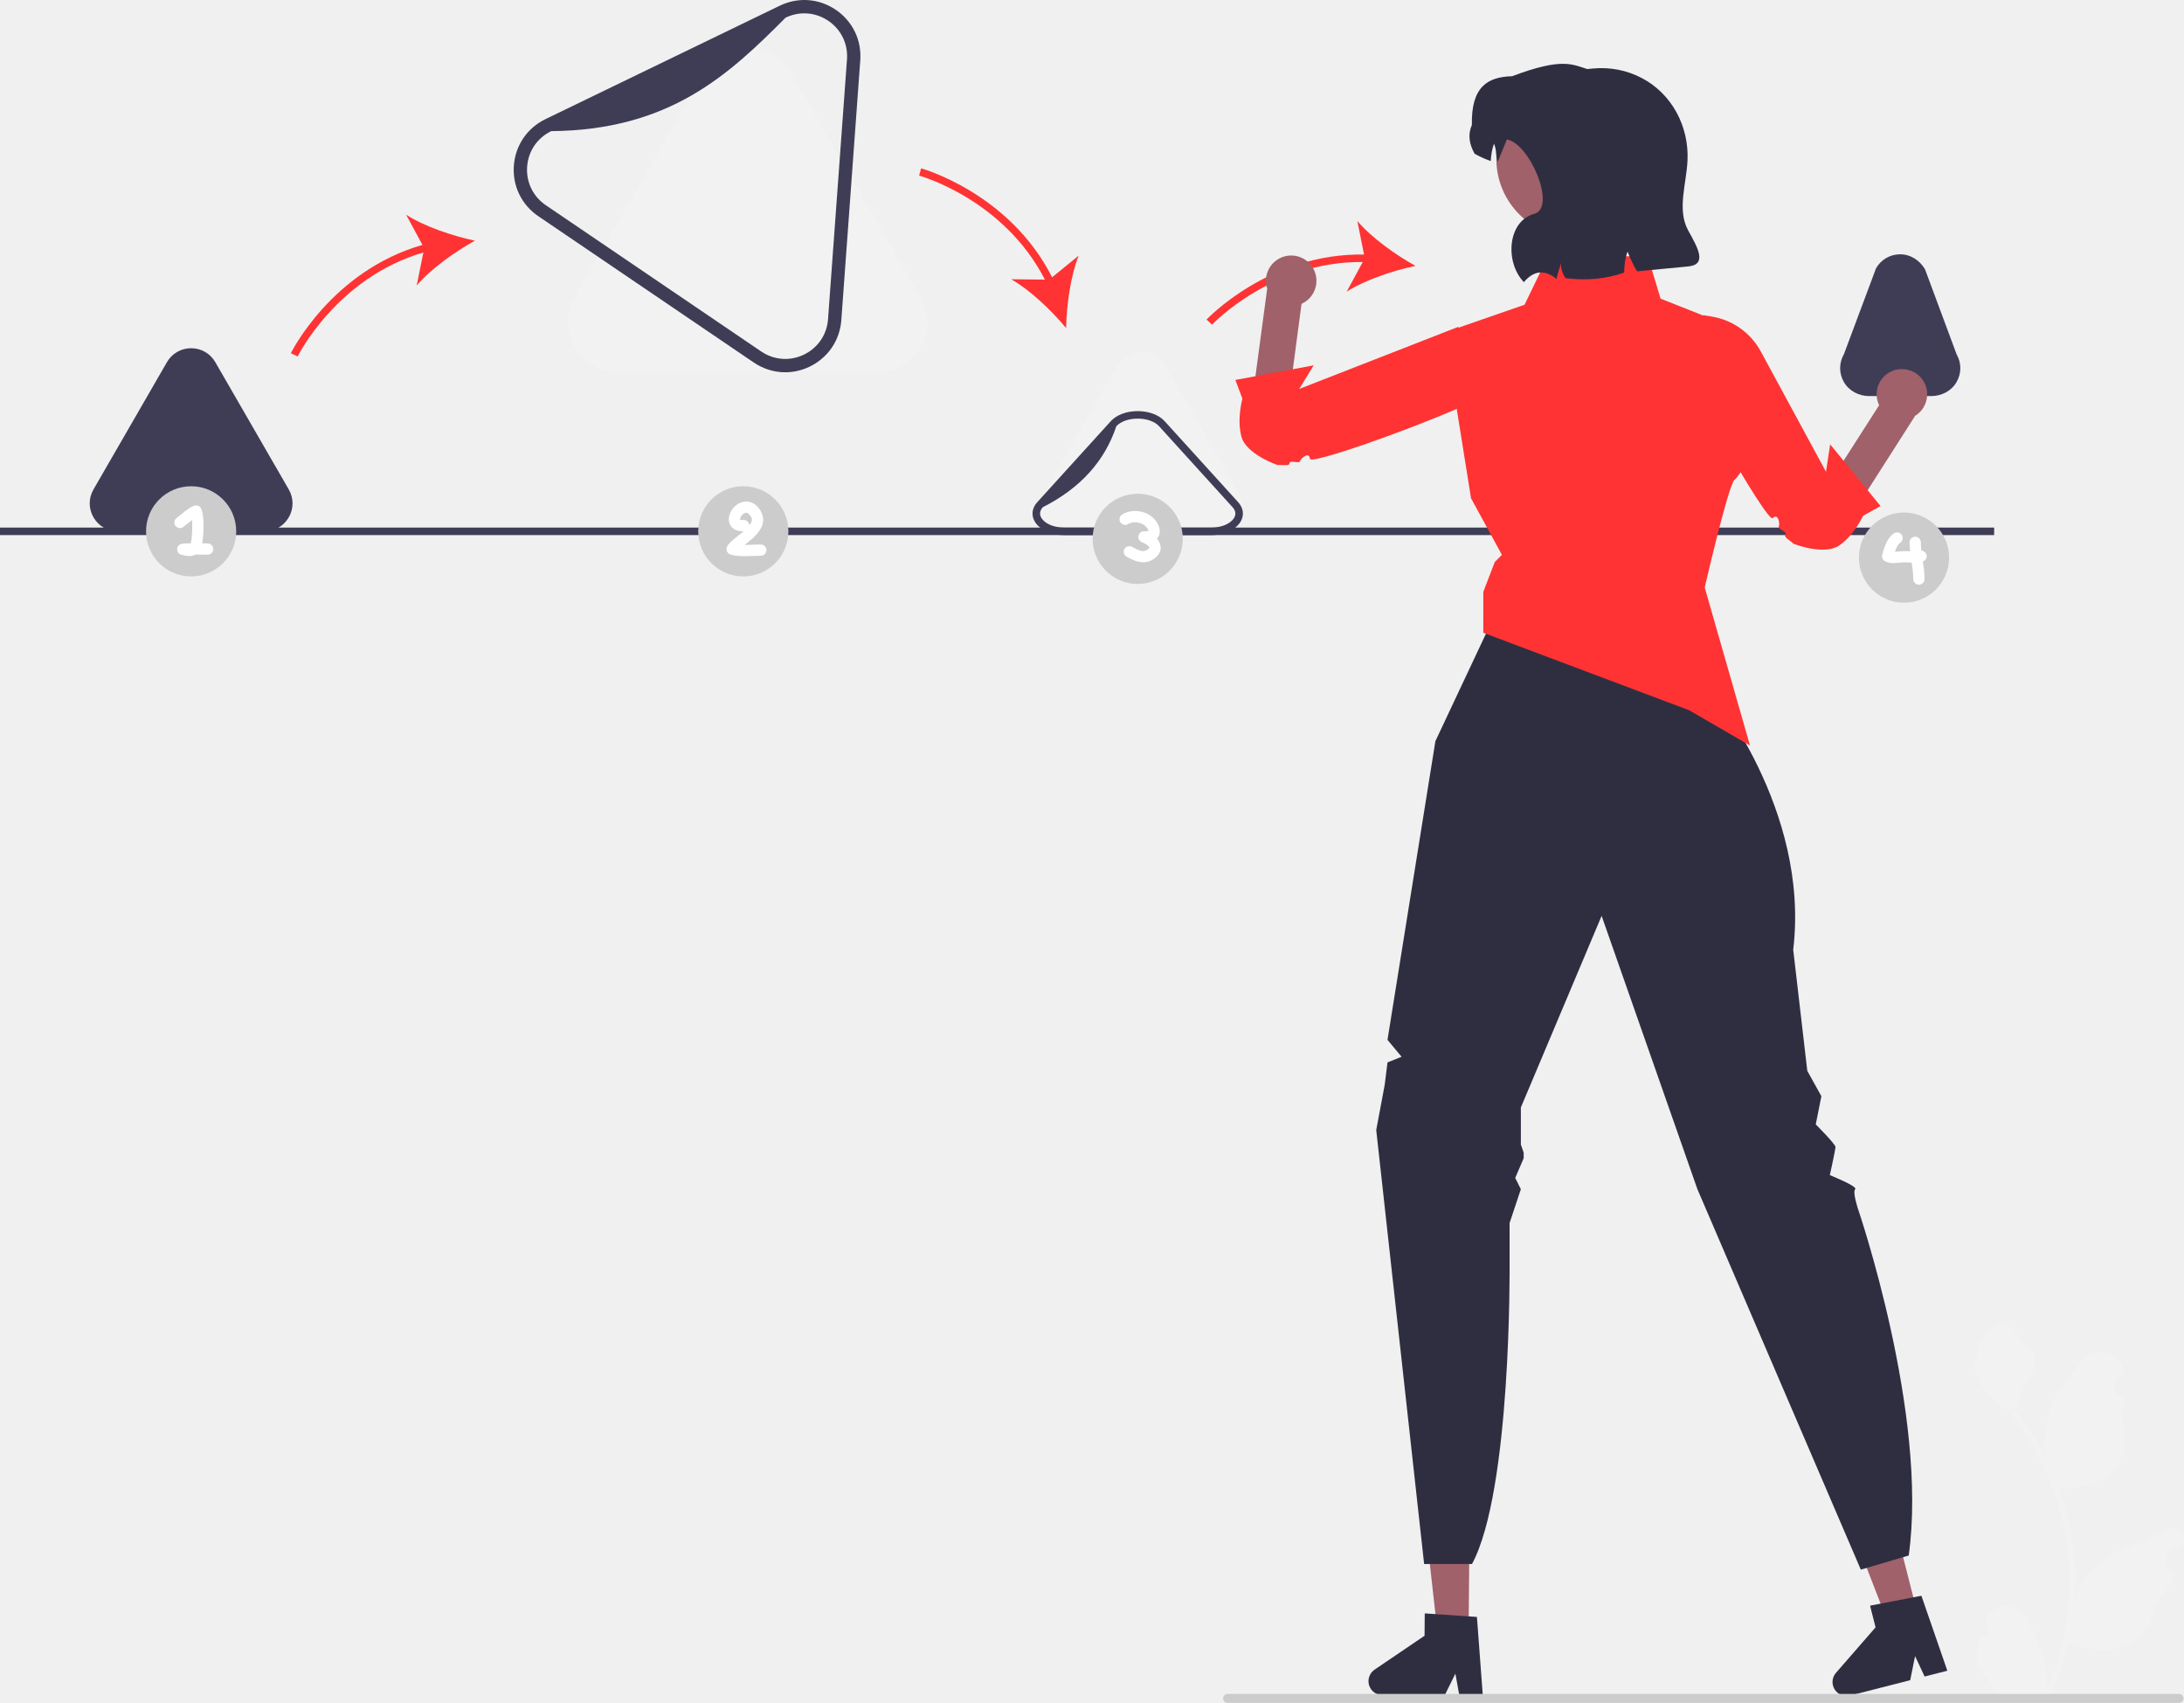
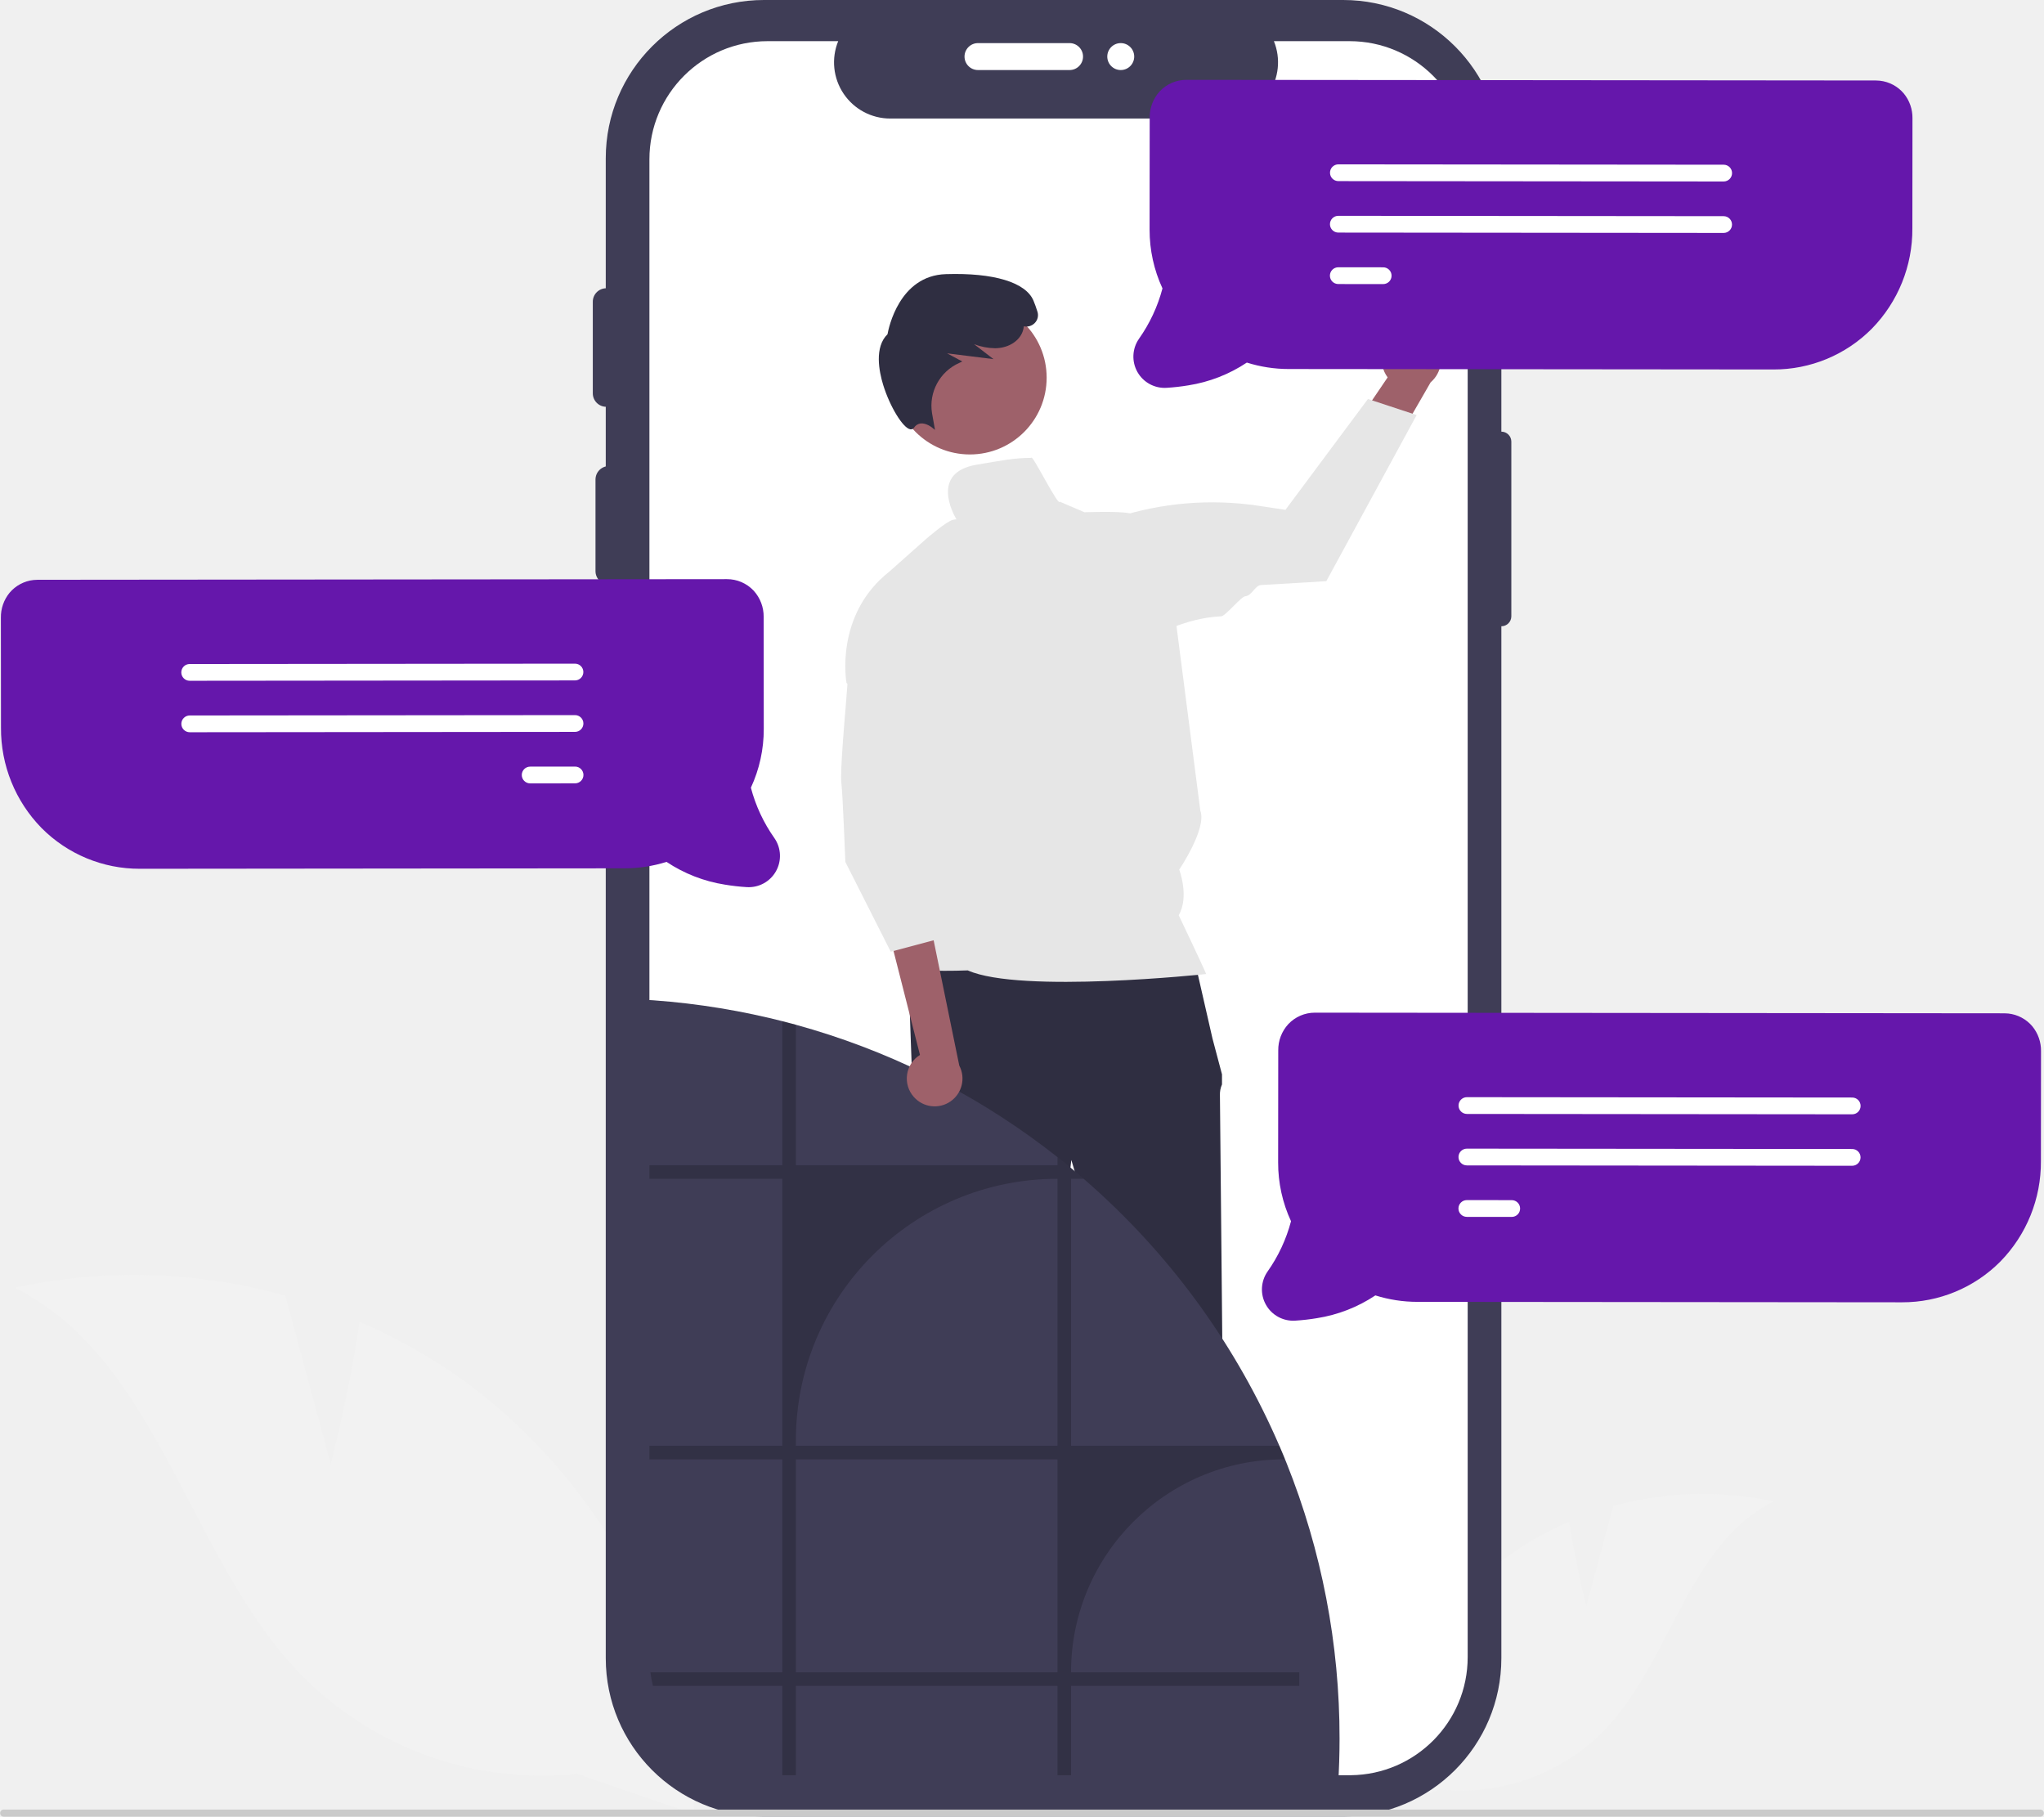
- <svg xmlns="http://www.w3.org/2000/svg" width="581.426" height="453.249" viewBox="0 0 581.426 453.249">
-   <path d="M151.159,85.779c0,2.264,.596,4.528,1.788,6.591,2.383,4.127,6.651,6.591,11.417,6.591h69.314c4.766,0,9.034-2.465,11.417-6.591,1.191-2.063,1.788-4.327,1.788-6.591s-.596-4.528-1.788-6.591l-34.657-60.028c-2.383-4.127-6.651-6.591-11.417-6.591-4.765,0-9.033,2.465-11.417,6.591l-34.657,60.028c-1.191,2.063-1.788,4.327-1.788,6.591Z" fill="#f2f2f2" />
-   <path d="M276.882,134.985c0,1.277,.336,2.554,1.008,3.718,1.344,2.328,3.752,3.718,6.441,3.718h39.102c2.689,0,5.097-1.39,6.441-3.718,.672-1.164,1.008-2.441,1.008-3.718s-.336-2.554-1.008-3.718l-19.551-33.863c-1.344-2.328-3.752-3.718-6.441-3.718-2.688,0-5.096,1.39-6.441,3.718l-19.551,33.863c-.672,1.164-1.008,2.441-1.008,3.718Z" fill="#f2f2f2" />
-   <path d="M23.882,133.985c0,1.277,.336,2.554,1.008,3.718,1.344,2.328,3.752,3.718,6.441,3.718h39.102c2.689,0,5.097-1.39,6.441-3.718,.672-1.164,1.008-2.441,1.008-3.718s-.336-2.554-1.008-3.718l-19.551-33.863c-1.344-2.328-3.752-3.718-6.441-3.718-2.688,0-5.096,1.39-6.441,3.718l-19.551,33.863c-.672,1.164-1.008,2.441-1.008,3.718Z" fill="#3f3d56" />
-   <path d="M489.882,97.985c0,1.258,.326,2.517,.979,3.667,1.358,2.394,4.003,3.77,6.755,3.77h16.531c2.752,0,5.397-1.376,6.755-3.77,.652-1.15,.979-2.408,.979-3.667,0-1.277-.336-2.554-1.008-3.718l-8.384-22.574c-1.387-2.402-3.914-4.036-6.687-4.007-2.656,.027-5.029,1.413-6.361,3.718l-8.551,22.863c-.672,1.164-1.008,2.441-1.008,3.718Z" fill="#3f3d56" />
-   <path d="M322.433,142.422h-39.102c-2.966,0-5.651-1.007-7.181-2.693-.83-.914-1.268-1.964-1.268-3.037,0-1.073,.438-2.123,1.268-3.037l19.552-21.539c1.531-1.687,4.215-2.693,7.181-2.693,2.966,0,5.651,1.007,7.181,2.693l19.551,21.539c.83,.914,1.268,1.964,1.268,3.037,0,1.073-.438,2.124-1.268,3.037-1.53,1.687-4.215,2.693-7.181,2.693Zm-19.551-31c-2.411,0-4.542,.762-5.7,2.038-3.043,9.151-9.437,16.401-19.551,21.539-.497,.548-.749,1.118-.749,1.693,0,.576,.252,1.146,.749,1.693,1.158,1.275,3.289,2.037,5.701,2.037h39.102c2.412,0,4.542-.762,5.701-2.037,.497-.548,.749-1.117,.749-1.693,0-.576-.252-1.146-.749-1.693l-19.551-21.539c-1.158-1.275-3.289-2.037-5.7-2.037Z" fill="#3f3d56" />
-   <path d="M209.039,99.088c-2.926,0-5.83-.876-8.376-2.605l-57.347-38.933c-4.473-3.036-6.909-8.069-6.517-13.461,.193-2.642,1.065-5.174,2.526-7.324,1.458-2.148,3.49-3.895,5.875-5.05L207.59,1.518c4.866-2.358,10.444-1.949,14.915,1.088,4.474,3.037,6.911,8.07,6.517,13.461l-5.043,69.131c-.193,2.643-1.065,5.175-2.525,7.323-1.46,2.15-3.492,3.897-5.875,5.05-2.096,1.015-4.325,1.517-6.54,1.517ZM214.124,3.552c-1.69,0-3.389,.383-4.99,1.157-15.152,15.222-30.868,29.929-62.39,30.197-1.825,.885-3.377,2.216-4.487,3.85-1.11,1.636-1.774,3.57-1.922,5.591-.3,4.114,1.558,7.954,4.971,10.271l57.347,38.933c3.413,2.316,7.664,2.626,11.381,.83,1.824-.884,3.376-2.215,4.487-3.851,1.11-1.634,1.774-3.567,1.921-5.59l5.043-69.131c.301-4.114-1.558-7.953-4.971-10.271-1.942-1.318-4.157-1.986-6.39-1.986Z" fill="#3f3d56" />
-   <rect y="140.422" width="530.882" height="2" fill="#3f3d56" />
-   <path d="M112.461,65.187c-24.182,6.938-34.916,28.599-35.024,28.822l1.8,.872c.104-.215,10.384-20.914,33.473-27.689l-1.776,8.791c3.76-4.41,10.201-9.004,15.509-11.924-5.928-1.247-13.427-3.766-18.308-6.89l4.327,8.018Z" fill="#ff3333" />
-   <path d="M245.213,44.806l-.518,1.932c.23,.062,22.49,6.276,33.476,27.684l-8.969-.095c5.037,2.866,10.757,8.331,14.622,12.997,.113-6.056,1.18-13.895,3.334-19.276l-7.064,5.754c-11.351-22.45-34.641-28.931-34.881-28.995Z" fill="#ff3333" />
-   <path d="M376.837,70.77c-5.303-2.928-11.735-7.533-15.488-11.95l1.789,8.933c-25.146-.451-41.761,17.121-41.929,17.302l1.466,1.36c.162-.174,16.045-16.945,40.114-16.671l-4.272,7.885c4.887-3.115,12.391-5.621,18.321-6.859Z" fill="#ff3333" />
-   <g>
-     <g>
-       <polygon points="390.977 434.204 382.655 434.133 378.97 401.283 391.254 401.387 390.977 434.204" fill="#a0616a" />
-       <path d="M394.736,451.042l-1.548-20.673-2.173-.145-8.865-.607-2.852-.19-.054,5.949-13.293,9.019c-1.005,.688-1.621,1.829-1.63,3.042-.018,1.693,1.114,3.142,2.662,3.604,.326,.1,.67,.154,1.032,.154l16.544,.136,.145-.29,2.753-5.578,1.005,5.578,.054,.326,6.248,.054-.027-.38Z" fill="#2f2e41" />
-     </g>
-     <g>
-       <polygon points="510.361 429.009 502.297 431.068 490.341 400.249 502.243 397.211 510.361 429.009" fill="#a0616a" />
-       <path d="M518.297,444.328l-6.779-19.591-2.138,.415-8.726,1.679-2.806,.545,1.468,5.766-10.547,12.116c-.796,.922-1.1,2.183-.798,3.358,.415,1.642,1.88,2.753,3.495,2.804,.341,.013,.687-.022,1.037-.115l16.029-4.096,.066-.317,1.236-6.096,2.397,5.136,.136,.301,6.054-1.544-.123-.361Z" fill="#2f2e41" />
-     </g>
-     <path d="M400.136,159.018l49.128,8.558v7.654s3.375-.461,3.375,1.789v3.951l2.731,2.731s26.52,31.57,22.02,69.072l3.75,32.252,3.75,6.75-1.5,7.5s5.25,5.25,5.25,6c0,.75-1.5,7.5-1.5,7.5,0,0,7.5,3,6.75,3.75s.75,5.25,.75,5.25c0,0,18.751,54.753,13.501,92.256l-12.751,3.75-43.503-101.256-25.502-72.754-21.501,51.003v9.863l.75,2.138v1.5l-2.25,5.25,1.5,3-3,9.001v11.251s.5,60.004-10.001,79.505h-12.751l-12.751-115.507,2.25-12.001,.75-6,3.75-1.5-3.75-4.5,12.751-79.505,18.001-38.252Z" fill="#2f2e41" />
-     <path d="M412.107,68.211h26.57l3.402,11.275,10.535,4.172c7.303,2.892,11.918,10.152,11.436,17.992l-.161,2.615,2.734,16.007s-3.245,6.12-4.864,7.433-7.93,28.668-7.93,28.668l12.053,42.049-16.243-9.402-54.757-20.598,.004-10.904,3.057-7.941,1.898-1.898-8.22-15.054-7.059-44.12,21.305-7.397,6.241-12.898Z" fill="#ff3333" />
-     <g>
-       <path d="M332.72,111.35l4.614-34.4,.064,.013c-.555-1.579-.529-3.365,.218-5.009,1.537-3.382,5.525-4.878,8.907-3.341,3.382,1.537,4.878,5.525,3.341,8.907-.704,1.549-1.925,2.696-3.364,3.344l-3.346,25.176,44.069-16.779s17.188,9.273,10.71,11.703c-4.215,1.581-50.097,18.875-58.485,18.47-4.177-.202-7.283-3.938-6.727-8.083Z" fill="#a0616a" />
-       <path d="M397.692,92.749l5.77,8.286c-9.475,6.816-54.555,23.143-54.727,21.1-.172-2.043-2.416-.188-2.645,.601s-2.793-.391-2.778,.536-2.137,.355-3.213,.503c0,0-8.35-2.839-9.609-7.566s.269-10.087,.269-10.087l-1.878-4.992,20.851-3.887-3.861,6.29,42.256-16.499,9.565,5.716Z" fill="#ff3333" />
-     </g>
-     <g>
-       <path d="M491.112,140.014l18.672-29.232-.057-.032c1.8-1.058,3.118-2.944,3.307-5.32,.211-2.656-1.248-5.254-3.629-6.451-3.913-1.968-8.423,.159-9.551,4.154-.462,1.637-.27,3.3,.41,4.722l-13.689,21.374-18.338-33.152c-3.394-6.137-10.03-9.907-17.019-9.331-2.685,.221-4.397,1.09-3.177,3.269,2.197,3.926,26.058,46.726,32.722,51.829,3.319,2.541,8.1,1.693,10.35-1.829Z" fill="#a0616a" />
-       <path d="M453.523,83.9l-9.75,2.602c2.834,11.315,26.708,52.86,28.157,51.412,1.449-1.448,1.965,1.415,1.632,2.165s2.384,1.503,1.774,2.201,1.402,1.649,2.128,2.457c0,0,8.205,3.22,12.215,.424,4.011-2.796,6.302-7.872,6.302-7.872l4.653-2.598-13.406-16.419-1.111,7.292-17.369-32.038c-2.673-4.931-7.476-8.349-13.01-9.26l-2.215-.365Z" fill="#ff3333" />
-     </g>
-     <circle cx="419.23" cy="42.31" r="20.867" fill="#a0616a" />
-     <path d="M391.846,33.26c-.221-10.211,4.218-12.806,10.708-12.969,13.397-5.082,16.096-3.093,20.016-1.912l1.508-.144c4.629-.442,9.068,.499,12.905,2.487,8.095,4.186,12.709,12.937,12.267,22.038-.306,6.275-2.836,13.095,.18,18.573,2.523,4.574,5.185,9.09-.009,9.587l-13.6,1.299c-.978-1.586-1.717-3.214-2.534-5.242-.61,1.652-.884,3.594-.898,5.57-4.969,1.788-10.208,2.155-15.641,1.494-.738-1.268-1.369-2.657-1.094-4.107-.474,1.429-1.014,2.846-1.253,4.331-3.162-2.603-6.064-2.287-8.718,.833-5.146-5.393-4.324-16.27,2.77-18.188,6.001-1.622-1.158-18.742-7.286-19.792-.039-.007-2.409,6.01-2.454,5.886-.666-1.842-.156-2.749-.973-4.777-.51,1.393-.79,2.988-.869,4.636-1.431-.493-2.864-1.137-4.292-1.939-1.464-2.569-1.847-5.125-.732-7.665Z" fill="#2f2e41" />
-   </g>
-   <path d="M527.167,435.916c2.066,.129,3.208-2.437,1.645-3.933l-.155-.618c.02-.05,.041-.099,.062-.148,2.089-4.982,9.17-4.947,11.241,.042,1.839,4.428,4.179,8.864,4.756,13.546,.258,2.067,.142,4.172-.316,6.2,4.308-9.411,6.575-19.687,6.575-30.021,0-2.597-.142-5.193-.433-7.783-.239-2.119-.568-4.224-.995-6.31-2.306-11.277-7.299-22.018-14.5-30.99-3.462-1.892-6.349-4.851-8.093-8.397-.626-1.279-1.117-2.655-1.35-4.056,.394,.052,1.486-5.949,1.188-6.317,.549-.833,1.532-1.247,2.131-2.06,2.982-4.043,7.091-3.337,9.236,2.157,4.582,2.313,4.627,6.148,1.815,9.837-1.789,2.347-2.035,5.522-3.604,8.035,.162,.207,.329,.407,.491,.614,2.961,3.798,5.522,7.88,7.681,12.169-.61-4.766,.291-10.508,1.826-14.21,1.748-4.217,5.025-7.769,7.91-11.415,3.466-4.379,10.573-2.468,11.184,3.083,.006,.054,.012,.107,.017,.161-.429,.242-.848,.499-1.259,.77-2.339,1.547-1.531,5.174,1.241,5.602l.063,.01c-.155,1.544-.42,3.074-.807,4.579,3.702,14.316-4.29,19.53-15.701,19.764-.252,.129-.497,.258-.749,.381,1.156,3.255,2.08,6.594,2.764,9.979,.614,2.99,1.04,6.013,1.279,9.049,.297,3.83,.271,7.68-.052,11.503l.019-.136c.82-4.211,3.107-8.145,6.427-10.87,4.946-4.063,11.933-5.559,17.268-8.824,2.568-1.572,5.859,.459,5.411,3.437l-.022,.143c-.794,.323-1.569,.698-2.319,1.117-.429,.242-.848,.499-1.259,.77-2.339,1.547-1.531,5.174,1.241,5.602l.063,.01c.045,.006,.084,.013,.129,.019-1.363,3.236-3.262,6.239-5.639,8.829-2.315,12.497-12.256,13.683-22.89,10.044h-.006c-1.163,5.064-2.861,10.011-5.044,14.726h-18.02c-.065-.2-.123-.407-.181-.607,1.666,.103,3.346,.006,4.986-.297-1.337-1.641-2.674-3.294-4.011-4.935-.032-.032-.058-.065-.084-.097-.678-.84-1.363-1.673-2.041-2.512l-0-.001c-.042-2.578,.267-5.147,.879-7.64l.001-0Z" fill="#f2f2f2" />
-   <path d="M325.616,452.059c0,.66,.53,1.19,1.19,1.19h253.29c.66,0,1.19-.53,1.19-1.19,0-.66-.53-1.19-1.19-1.19h-253.29c-.66,0-1.19,.53-1.19,1.19Z" fill="#ccc" />
-   <circle cx="197.882" cy="141.422" r="12" fill="#ccc" />
-   <circle cx="302.882" cy="143.422" r="12" fill="#ccc" />
-   <circle cx="506.882" cy="148.422" r="12" fill="#ccc" />
-   <circle cx="50.882" cy="141.422" r="12" fill="#ccc" />
-   <path d="M55.276,144.638c-.482-.001-.963-.007-1.445-.013,.016-.092,.033-.184,.047-.275,.221-1.472,.324-2.962,.313-4.45-.011-1.422-.077-2.951-.545-4.305-.342-.99-1.284-1.304-2.203-.896-1.619,.717-3.014,2.145-4.293,3.058-.658,.47-.974,1.308-.538,2.052,.381,.651,1.39,1.011,2.052,.538,.897-.641,1.656-1.323,2.466-1.935,.028,.37,.048,.74,.056,1.11,.029,1.276-.029,2.558-.175,3.826-.007,.062-.044,.321-.04,.299-.011,.075-.022,.15-.035,.225-.042,.243-.09,.485-.157,.723l-.007,.022c-.707,.011-1.414,.031-2.121,.085-.742,.057-1.381,.527-1.473,1.301-.086,.725,.339,1.453,1.074,1.646,1.238,.325,2.652,.593,3.837-.041,1.062,.006,2.125,.03,3.187,.031,.811,.001,1.5-.69,1.5-1.5,0-.814-.686-1.499-1.5-1.5Z" fill="#fff" />
-   <g>
-     <path d="M199.235,136.703l-.008-.005c.02,.018,.036,.033,.048,.041-.014-.012-.027-.024-.04-.036Z" fill="#fff" />
-     <path d="M202.543,144.922c-1.271,.005-2.538,.098-3.809,.119-.176,.003-.336,.001-.502,.002,.626-.497,1.254-.99,1.856-1.516,1.586-1.387,3.296-3.308,3.054-5.578-.244-2.283-2.324-4.698-4.788-4.458-1.966,.192-3.6,1.732-4.161,3.596-.312,1.038-.203,2.189,.469,3.058,.778,1.006,2.07,1.319,3.292,1.258-.094,.082-.182,.171-.277,.251-.758,.642-1.552,1.238-2.318,1.87-.654,.541-1.329,1.13-1.755,1.877-.483,.847-.041,1.935,.896,2.203,2.615,.749,5.37,.326,8.042,.317,.811-.003,1.5-.687,1.5-1.5,0-.811-.686-1.503-1.5-1.5Zm-3.041-5.07l-0-.003c.036-.05,.033-.042,0,.003Zm-.556-3.322c-.076-.039-.144-.082,0,0h0Zm.091,.035c-.003,.007-.033-.006-.068-.023,.038,.012,.069,.021,.068,.023Zm-2.029,1.7l.001,.01-.006-.013,.004,.003Zm-.02-.013l.009,.026c-.031-.031-.058-.058-.059-.058,.023,.002,.034,.02,.05,.032Zm.014,.04l.001,.004c-.134-.066-.075-.045-.001-.004Zm.007,.021l.001,.003-.001-.003Zm.379,.092c-.012-0-.025-.002-.038-.003-.068-.02-.141-.035-.211-.05,.021,.013,.044,.024,.055,.043-.008-.014-.043-.032-.079-.049l-.004-.001c-.028-.006-.029-.009-.046-.013,.029,.021,.049,.042,.043,.057-.001,.001-.031-.029-.064-.062,.026,.077,.016,.14-.007,.014,0-.006,0-.01,0-.016l-.007-.002-.001-.002-0-.009-.001-.001,.001-0-0-.001-.005-.002-.002-.002-0-0,.007,.004-.004-.033c.007,.01,.007,.021,.012,.032-.001-.064-.005-.147-.008-.203,.008-.042,.017-.084,.028-.124,.016-.059,.083-.235,.104-.299,.042-.079,.083-.159,.13-.236,.032-.053,.138-.201,.18-.263,.066-.074,.156-.175,.191-.21,.061-.061,.125-.117,.188-.175,.054-.049,.215-.234,.047-.044-.154,.174-.022,.018,.056-.029,.072-.043,.143-.089,.217-.129l.027-.011c-.046,.008-.055-.001,.072-.037l.024-.007c.03-.014,.061-.028,.069-.041-.008,.014-.028,.023-.044,.034l.152-.043c-.016-.003-.034,0-.047-.008,.004,.002,.03,.004,.055,.005l.03-.008c.197-.056,.138-.009,.048,.011,.062,.001,.128,.001,.187-0-.1-.018-.193-.071,.002-.014l.044,.012c.033-.002,.06-.003,.064-.006-.013,.009-.037,.007-.058,.008,.048,.013,.115,.032,.168,.049l.008,.005c.073,.042,.146,.084,.219,.128,.017,.01,.023,.015,.036,.024-.016-.015-.029-.025-.05-.047,.017,.018,.038,.034,.057,.052,.068,.046,.077,.062,.04,.036,.053,.045,.105,.091,.154,.139,.087,.085,.164,.178,.247,.266,.013,.014,.019,.019,.028,.028l.017,.027c.121,.187,.222,.383,.336,.573,.005,.012,.01,.024,.013,.037,.025,.09,.049,.182,.076,.271,.005,.015,.007,.02,.011,.031,.002,.094,.01,.187,.008,.281l-.003,.071c-.007,.05-.016,.11-.022,.137-.02,.086-.044,.171-.07,.256-.01,.033-.023,.066-.033,.099-.174,.302-.346,.595-.536,.886-.036-.753-.702-1.484-1.493-1.437-.207,.012-.412,.01-.619,.005Z" fill="#fff" />
-     <path d="M197.038,138.309l0,.005-.001-0,.001,0,0,.002-.005-.004-.003-.001v.001l.009,.009,0,.005,.006,.002,.001,.001-0-.001,.022,.006-.026-.017-.001-.003c.023,.01,.046,.02,.076,.034l.023,.006c-.035-.02-.07-.035-.1-.04l-.002-.005Z" fill="#fff" />
-     <path d="M198.557,136.492c-.032-.001-.055-.002-.078-.003l-.008,.002c.03,.005,.056,.007,.086,.001Z" fill="#fff" />
-     <path d="M198.796,136.492l-.006-.002-.046,.001c.02,.004,.034,.001,.052,0Z" fill="#fff" />
-     <polygon points="197.033 138.312 197.038 138.313 197.03 138.31 197.033 138.312" fill="#fff" />
-     <polygon points="197.03 138.31 197.03 138.31 197.03 138.31 197.03 138.31" fill="#fff" />
-     <path d="M198.318,136.534l-.024,.007c-.037,.017-.068,.031-.097,.043,.034-.006,.082-.025,.121-.05Z" fill="#fff" />
-   </g>
-   <path d="M308.149,143.569c-.054-.067-.123-.12-.181-.184,.201-.202,.382-.43,.514-.715,.741-1.603-.12-3.335-1.208-4.545-2.031-2.258-5.933-2.792-8.503-1.203-.667,.412-.985,1.36-.538,2.052,.431,.669,1.338,.979,2.052,.538,.111-.068,.224-.129,.337-.193,.033-.019,.051-.03,.068-.041,.016-.005,.026-.008,.05-.016,.25-.087,.501-.151,.759-.209,.033-.008,.052-.013,.069-.017,.018-0,.031-0,.059-.002,.134-.007,.267-.019,.401-.021,.24-.004,.476,.015,.715,.034,.054,.009,.109,.019,.163,.03,.133,.026,.265,.057,.395,.092,.212,.057,.42,.128,.624,.208,.057,.028,.171,.08,.203,.096,.117,.06,.232,.125,.344,.193,.111,.068,.214,.148,.325,.216-.283-.173-.034-.024,.034,.038,.164,.149,.311,.314,.455,.483,.018,.024,.038,.051,.058,.08,.073,.106,.142,.215,.206,.327,.012,.021,.071,.133,.109,.205,.021,.057,.062,.16,.069,.183,.011,.037,.018,.071,.025,.102-.039,.016-.079,.031-.107,.038-.08,.021-.162,.034-.243,.049-.037,.005-.106,.013-.177,.018-.231,.016-.463,.019-.694,.019-.748,.001-1.375,.57-1.473,1.301-.104,.774,.364,1.385,1.074,1.646,.002,.001,.08,.031,.142,.054,.059,.027,.156,.069,.176,.078,.192,.093,.381,.194,.564,.304,.111,.067,.217,.139,.325,.209l.045,.029c.145,.117,.286,.241,.414,.376,.074,.078,.216,.333,.061,.055,.035,.062,.078,.129,.12,.188,.01,.014,.014,.018,.022,.027l.001,.004c.002,.007,.01,.034,.019,.064-.024,.046-.049,.091-.078,.134,.108-.186,.009-.012-.073,.073-.186,.192-.282,.262-.481,.384-.099,.06-.202,.116-.307,.167-.028,.008-.142,.051-.187,.064-.092,.027-.186,.047-.28,.067-.036,.004-.115,.014-.172,.016-.118,.004-.235-.002-.353-.005-.031-.001-.053-.001-.07-0l-.024-.007c-.234-.059-.468-.104-.699-.178-.117-.038-.231-.081-.346-.122-.051-.018-.07-.025-.085-.03,.008,.002,.008,0-.038-.021-.482-.222-.947-.474-1.409-.734-.684-.385-1.67-.186-2.052,.538-.375,.71-.192,1.641,.538,2.052,1.302,.734,2.667,1.413,4.185,1.502,1.63,.097,3.263-.713,4.252-1.993,.996-1.289,.79-2.881-.192-4.099Zm-2.35-2.219c.023-.033,.021-.036,.033-.055,.024-.029,.03-.035-.033,.055Zm.051-.086l.01-.017c.012,.002,.043-.008,.126-.061-.045,.029-.091,.052-.136,.078Zm.197,4.586c.006,.025,.01,.045,.006,.047l-.006-.047Z" fill="#fff" />
-   <path d="M512.872,147.637c-.19-.587-.746-1.068-1.366-1.105-.078-.723-.134-1.449-.14-2.181-.006-.784-.686-1.536-1.5-1.5-.808,.036-1.506,.659-1.5,1.5,.006,.805,.068,1.599,.156,2.386-.571-.034-1.143-.076-1.714-.055-.686,.025-1.366,.135-2.051,.181-.098,.007-.195-.001-.292,.002,.095-.284,.191-.568,.304-.845,.019-.042,.045-.101,.068-.148,.043-.091,.088-.181,.134-.27,.099-.191,.206-.379,.325-.559,.04-.06,.272-.34,.031-.062,.072-.083,.14-.167,.216-.246,.055-.057,.114-.109,.172-.162,.023-.017,.051-.037,.089-.061,.664-.417,.987-1.356,.538-2.052-.429-.665-1.341-.985-2.052-.538-1.944,1.221-2.603,3.644-3.207,5.718-.186,.639,.124,1.359,.689,1.694,1.513,.898,3.284,.438,4.925,.353,.743-.038,1.494,.024,2.242,.061,.217,1.454,.414,2.905,.418,4.383,.002,.785,.688,1.536,1.5,1.5,.811-.036,1.502-.659,1.5-1.5-.004-1.592-.225-3.141-.456-4.682,.702-.28,1.22-1.038,.97-1.811Zm-7.164-3.059c-.05,.044-.052,.039,0,0h0Z" fill="#fff" />
+ <svg xmlns="http://www.w3.org/2000/svg" data-name="Layer 1" width="683.763" height="607.631" viewBox="0 0 683.763 607.631">
+   <path d="M788.784,683.304l8.985-33.366a111.491,111.491,0,0,1,53.62-1.573c-28.81,14.518-34.299,53.621-56.785,76.755a67.062,67.062,0,0,1-54.728,19.588l-23.179,7.96A112.375,112.375,0,0,1,759.568,668.909a108.549,108.549,0,0,1,23.494-13.769C785.086,669.111,788.784,683.304,788.784,683.304Z" transform="translate(-258.1184 -146.1844)" fill="#f2f2f2" />
+   <path d="M368.749,635.862,353.585,579.548a188.17,188.17,0,0,0-90.499-2.656c48.625,24.502,57.889,90.499,95.839,129.544a113.185,113.185,0,0,0,92.367,33.06l39.12,13.434A189.662,189.662,0,0,0,418.059,611.567a183.204,183.204,0,0,0-39.652-23.238C374.99,611.908,368.749,635.862,368.749,635.862Z" transform="translate(-258.1184 -146.1844)" fill="#f2f2f2" />
+   <path d="M760.354,290.558h0V199.111a52.927,52.927,0,0,0-52.927-52.927H513.686A52.927,52.927,0,0,0,460.759,199.111V700.794a52.927,52.927,0,0,0,52.927,52.927H707.428a52.927,52.927,0,0,0,52.927-52.927V355.651h0a3.338,3.338,0,0,0,3.338-3.338v-58.417A3.338,3.338,0,0,0,760.354,290.558Z" transform="translate(-258.1184 -146.1844)" fill="#3f3d56" />
+   <path d="M749.09,199.474V700.433a39.5,39.5,0,0,1-39.088,39.503,3.471,3.471,0,0,1-.433.018H514.885a39.525,39.525,0,0,1-39.521-39.521V199.474a39.525,39.525,0,0,1,39.521-39.521h23.626a18.792,18.792,0,0,0,17.391,25.879H666.895a18.805,18.805,0,0,0,17.373-25.879h25.302A39.525,39.525,0,0,1,749.09,199.474Z" transform="translate(-258.1184 -146.1844)" fill="#fff" />
+   <path d="M461.83,341.716a4.511,4.511,0,0,1-4.505-4.505V306.575a4.505,4.505,0,0,1,9.011,0V337.211A4.511,4.511,0,0,1,461.83,341.716Z" transform="translate(-258.1184 -146.1844)" fill="#3f3d56" />
+   <path d="M460.929,282.246a4.511,4.511,0,0,1-4.505-4.505V247.104a4.505,4.505,0,0,1,9.011,0v30.636A4.511,4.511,0,0,1,460.929,282.246Z" transform="translate(-258.1184 -146.1844)" fill="#3f3d56" />
+   <path d="M580.771,165.107a4.511,4.511,0,0,1,4.505-4.505h30.636a4.505,4.505,0,0,1,0,9.011H585.276A4.511,4.511,0,0,1,580.771,165.107Z" transform="translate(-258.1184 -146.1844)" fill="#fff" />
+   <path d="M461.83,393.978a4.511,4.511,0,0,1-4.505-4.505V358.837a4.505,4.505,0,0,1,9.011,0v30.636A4.511,4.511,0,0,1,461.83,393.978Z" transform="translate(-258.1184 -146.1844)" fill="#3f3d56" />
+   <circle cx="374.914" cy="18.922" r="4.505" fill="#fff" />
+   <polygon points="332.956 574.34 345.082 574.339 350.85 527.569 332.954 527.569 332.956 574.34" fill="#9e616a" />
+   <path d="M587.981,716.565l3.413-0,13.325-5.419,7.142,5.418h.001a15.219,15.219,0,0,1,15.218,15.218v.495l-39.098.001Z" transform="translate(-258.1184 -146.1844)" fill="#2f2e41" />
+   <polygon points="389.29 574.34 401.416 574.339 407.184 527.569 389.288 527.569 389.29 574.34" fill="#9e616a" />
+   <path d="M644.315,716.565l3.413-0,13.325-5.419,7.142,5.418h.001a15.219,15.219,0,0,1,15.218,15.218v.495l-39.098.001Z" transform="translate(-258.1184 -146.1844)" fill="#2f2e41" />
+   <path d="M657.101,464.572l-95.271,2.485,1.657,46.393s-1.657,12.427,1.657,15.74,4.971,3.314,3.314,9.113,7.097,15.271,6.034,16.334-3.549,6.862-3.549,6.862l8.284,47.221s5.799,82.016,7.456,83.672,3.314,0,1.657,4.142-3.314,2.485-1.657,4.142a61.015,61.015,0,0,1,4.142,4.971h20.029s1.51-8.284,1.51-9.113,1.657-5.799,1.657-6.628-1.464-2.293-1.464-2.293a27.255,27.255,0,0,1-1.021-5.163c0-1.657-4.971-65.447-4.971-65.447l9.941-82.844L640.532,615.348s0,71.246,1.657,72.903,1.657.828.828,4.142-4.142,2.485-1.657,4.971,3.314-1.657,2.485,2.485l-.828,4.142,24.853.356s3.314-6.983,1.657-9.468-1.557-1.807.464-5.874,2.85-4.896,2.021-5.724-.828-5.235-.828-5.235l-4.142-79.266s-.828-83.672-.828-86.158a8.263,8.263,0,0,1,.688-3.727V505.521l-3.174-11.954Z" transform="translate(-258.1184 -146.1844)" fill="#2f2e41" />
+   <circle cx="324.447" cy="126.32" r="25.682" fill="#9e616a" />
+   <path d="M570.896,289.973l-1.039-.833c-.02-.016-1.993-1.581-3.876-1.307a3.077,3.077,0,0,0-2.102,1.4,1.221,1.221,0,0,1-1.251.533c-2.443-.385-6.855-7.615-9.078-14.877-1.371-4.479-2.987-12.594,1.464-16.918.345-1.958,3.895-19.607,19.503-20.097,16.058-.511,26.749,2.732,29.328,8.879.439,1.046.882,2.277,1.316,3.659a3.757,3.757,0,0,1-.972,3.89,3.925,3.925,0,0,1-3.577,1.02,7.268,7.268,0,0,1-.612,2.282c-1.403,3.041-4.935,5.025-8.996,5.056a20.469,20.469,0,0,1-7.036-1.357L590.467,266.3l-15.527-1.932,5.086,2.719-1.019.484a15.647,15.647,0,0,0-9.105,16.81Z" transform="translate(-258.1184 -146.1844)" fill="#2f2e41" />
+   <path d="M652.422,452.296c3.613-6.24.172-15.256.172-15.256s9.349-13.822,7.055-19.718l-11.009-85.307s-3.441-9.176-11.47-13.764c-2.203-1.259-13.765-.764-16.302-.743l-8.236-3.521c-.479,1.747-9.462-16.464-9.509-14.653-5.735,0-9.429.791-18.352,2.294-15.494,2.611-7.687,16.611-6.706,18.263a8.103,8.103,0,0,0-1.174.163c-2.019.379-8.901,6.332-8.901,6.332l-12.308,10.931c-18.547,14.556-14.395,37.267-14.395,37.267l27.047,27.219-11.849,54.61s5.035,8.109,2.432,11.746,22.941,2.592,22.941,2.592c17.63,7.857,79.741,1.216,79.741,1.216C660.738,469.719,652.422,452.296,652.422,452.296Z" transform="translate(-258.1184 -146.1844)" fill="#e6e6e6" />
+   <path d="M259.309,753.816H940.691a1.191,1.191,0,0,0,0-2.381H259.309a1.191,1.191,0,0,0,0,2.381Z" transform="translate(-258.1184 -146.1844)" fill="#cacaca" />
+   <path d="M706.228,727.724q0,7.785-.49,15.44a3.022,3.022,0,0,1-.43.02h-194.68a39.534,39.534,0,0,1-38.34-29.9,37.341,37.341,0,0,1-.85-4.53,38.852,38.852,0,0,1-.33-5.09v-223.25a247.295,247.295,0,0,1,44.46,6.28c1.43.33,2.85.68,4.26,1.04.09.02.18.05.27.07,1.43.36,2.85.74,4.26,1.13a246.328,246.328,0,0,1,83.25,40.99c1.43,1.07,2.85,2.17,4.26,3.28l.27.21q3.54,2.79,6.97,5.72c.51.43,1.02.87,1.52,1.32,1.23,1.06,2.46,2.14,3.66,3.23a248.139,248.139,0,0,1,61.8,86.06c.47,1.07.92,2.15,1.37,3.23q.27.66.54,1.32c.17.4.33.8.49,1.2A247.055,247.055,0,0,1,706.228,727.724Z" transform="translate(-258.1184 -146.1844)" fill="#3f3d56" />
+   <path d="M616.398,705.524a71.221,71.221,0,0,1,71.23-71.23h.37q-.27-.66-.54-1.32c-.45-1.08-.9-2.16-1.37-3.23h-69.69v-89.29h4.23c-.5-.45-1.01-.89-1.52-1.32q-3.435-2.925-6.97-5.72l-.27-.21v2.7h-87.51v-46.97c-1.41-.39-2.83-.77-4.26-1.13-.09-.02-.18-.05-.27-.07v48.17h-44.46v4.55h44.46v89.29h-44.46v4.55h44.46v71.23h-44.13a37.342,37.342,0,0,0,.85,4.53h43.28v29.9h4.53v-29.9h87.51v29.9h4.53v-29.9h76.35v-4.53Zm-4.53,0h-87.51v-71.23h87.51Zm0-75.78h-87.51v-1.78a87.511,87.511,0,0,1,87.51-87.51Z" transform="translate(-258.1184 -146.1844)" opacity="0.2" />
+   <path d="M563.803,513.064a9.251,9.251,0,0,1,2.065-14.034L554.2,453.162l15.952,6.113,8.866,43.313A9.301,9.301,0,0,1,563.803,513.064Z" transform="translate(-258.1184 -146.1844)" fill="#9e616a" />
+   <path d="M542.33,365.862,540.889,384.179s-1.791,20.123-1.322,23.844,1.342,26.445,1.342,26.445l15.185,30.04,17.205-4.588-1.03-14.092,1.03,12.945,2.294-11.47-5.735-19.499,3.441-6.882-1.735-23.102Z" transform="translate(-258.1184 -146.1844)" fill="#e6e6e6" />
+   <path d="M937.978,489.45a12.225,12.225,0,0,0-8.025-4.273,12.531,12.531,0,0,0-1.338-.073L698.009,484.889a12.205,12.205,0,0,0-8.919,3.827,12.771,12.771,0,0,0-3.372,8.814l-.035,37.461a46.421,46.421,0,0,0,4.309,19.654,52.3,52.3,0,0,1-7.864,16.852,10.458,10.458,0,0,0,9.276,16.4,70.793,70.793,0,0,0,7.254-.825,48.933,48.933,0,0,0,19.553-7.616,46.728,46.728,0,0,0,14.003,2.155l162.155.151a46.131,46.131,0,0,0,32.911-13.634,47.497,47.497,0,0,0,13.567-33.573l.034-36.771A12.793,12.793,0,0,0,937.978,489.45Z" transform="translate(-258.1184 -146.1844)" fill="#6517ab" />
+   <path d="M877.724,518.883l-128.889-.12a2.804,2.804,0,1,1,.005-5.609l128.889.12a2.804,2.804,0,0,1-.005,5.609Z" transform="translate(-258.1184 -146.1844)" fill="#fff" />
+   <path d="M877.708,536.096l-128.889-.12a2.804,2.804,0,1,1,.005-5.609l128.889.12a2.804,2.804,0,0,1-.005,5.609Z" transform="translate(-258.1184 -146.1844)" fill="#fff" />
+   <path d="M763.823,553.203l-15.02-.014a2.804,2.804,0,1,1,.005-5.609l15.02.014a2.804,2.804,0,0,1-.005,5.609Z" transform="translate(-258.1184 -146.1844)" fill="#fff" />
+   <path d="M261.319,344.45a12.225,12.225,0,0,1,8.025-4.273,12.531,12.531,0,0,1,1.338-.073l230.607-.215a12.205,12.205,0,0,1,8.919,3.827,12.771,12.771,0,0,1,3.372,8.814l.035,37.461a46.421,46.421,0,0,1-4.309,19.654,52.3,52.3,0,0,0,7.864,16.852,10.458,10.458,0,0,1-9.276,16.4,70.793,70.793,0,0,1-7.254-.825,48.933,48.933,0,0,1-19.553-7.616,46.728,46.728,0,0,1-14.003,2.155l-162.155.151a46.131,46.131,0,0,1-32.911-13.634,47.497,47.497,0,0,1-13.567-33.573l-.034-36.771A12.793,12.793,0,0,1,261.319,344.45Z" transform="translate(-258.1184 -146.1844)" fill="#6517ab" />
+   <path d="M318.765,371.081a2.808,2.808,0,0,1,2.802-2.807l128.889-.12a2.804,2.804,0,0,1,.005,5.609l-128.889.12A2.808,2.808,0,0,1,318.765,371.081Z" transform="translate(-258.1184 -146.1844)" fill="#fff" />
+   <path d="M318.781,388.294a2.808,2.808,0,0,1,2.802-2.807l128.889-.12a2.804,2.804,0,0,1,.005,5.609l-128.889.12A2.808,2.808,0,0,1,318.781,388.294Z" transform="translate(-258.1184 -146.1844)" fill="#fff" />
+   <path d="M432.666,405.401a2.808,2.808,0,0,1,2.802-2.807l15.02-.014a2.804,2.804,0,0,1,.005,5.609l-15.02.014A2.808,2.808,0,0,1,432.666,405.401Z" transform="translate(-258.1184 -146.1844)" fill="#fff" />
+   <path d="M725.791,257.743a9.83,9.83,0,0,0-3.478,14.667l-19.608,28.912,18.152.235,15.837-27.491A9.884,9.884,0,0,0,725.791,257.744Z" transform="translate(-258.1184 -146.1844)" fill="#9e616a" />
+   <path d="M732.017,285.008l-30.207,55.544-.269.018c-.222.015-9.832.651-21.57,1.288-1.98.107-3.146,3.619-5.212,3.724-1.423.072-6.675,6.673-8.111,6.741-12.794.608-20.132,6.455-25,6-6.598-.55-15.388-18.701-20.182-23.268l-.112-.12-.017-.163a14.724,14.724,0,0,1,10.018-15.453,104.296,104.296,0,0,1,47.678-3.979l9.092,1.368,27.598-37.068Z" transform="translate(-258.1184 -146.1844)" fill="#e6e6e6" />
+   <path d="M894.978,177.45a12.225,12.225,0,0,0-8.025-4.273,12.531,12.531,0,0,0-1.338-.073L655.009,172.889a12.205,12.205,0,0,0-8.919,3.827,12.771,12.771,0,0,0-3.372,8.814l-.035,37.461a46.421,46.421,0,0,0,4.309,19.654,52.3,52.3,0,0,1-7.864,16.852,10.458,10.458,0,0,0,9.276,16.4,70.793,70.793,0,0,0,7.254-.825,48.933,48.933,0,0,0,19.553-7.616,46.728,46.728,0,0,0,14.003,2.155l162.155.151a46.131,46.131,0,0,0,32.911-13.634,47.497,47.497,0,0,0,13.567-33.573l.034-36.771A12.793,12.793,0,0,0,894.978,177.45Z" transform="translate(-258.1184 -146.1844)" fill="#6517ab" />
+   <path d="M834.724,206.883l-128.889-.12a2.804,2.804,0,1,1,.005-5.609l128.889.12a2.804,2.804,0,0,1-.005,5.609Z" transform="translate(-258.1184 -146.1844)" fill="#fff" />
+   <path d="M834.708,224.096l-128.889-.12a2.804,2.804,0,1,1,.005-5.609l128.889.12a2.804,2.804,0,0,1-.005,5.609Z" transform="translate(-258.1184 -146.1844)" fill="#fff" />
+   <path d="M720.823,241.203l-15.02-.014a2.804,2.804,0,1,1,.005-5.609l15.02.014a2.804,2.804,0,0,1-.005,5.609Z" transform="translate(-258.1184 -146.1844)" fill="#fff" />
</svg>
